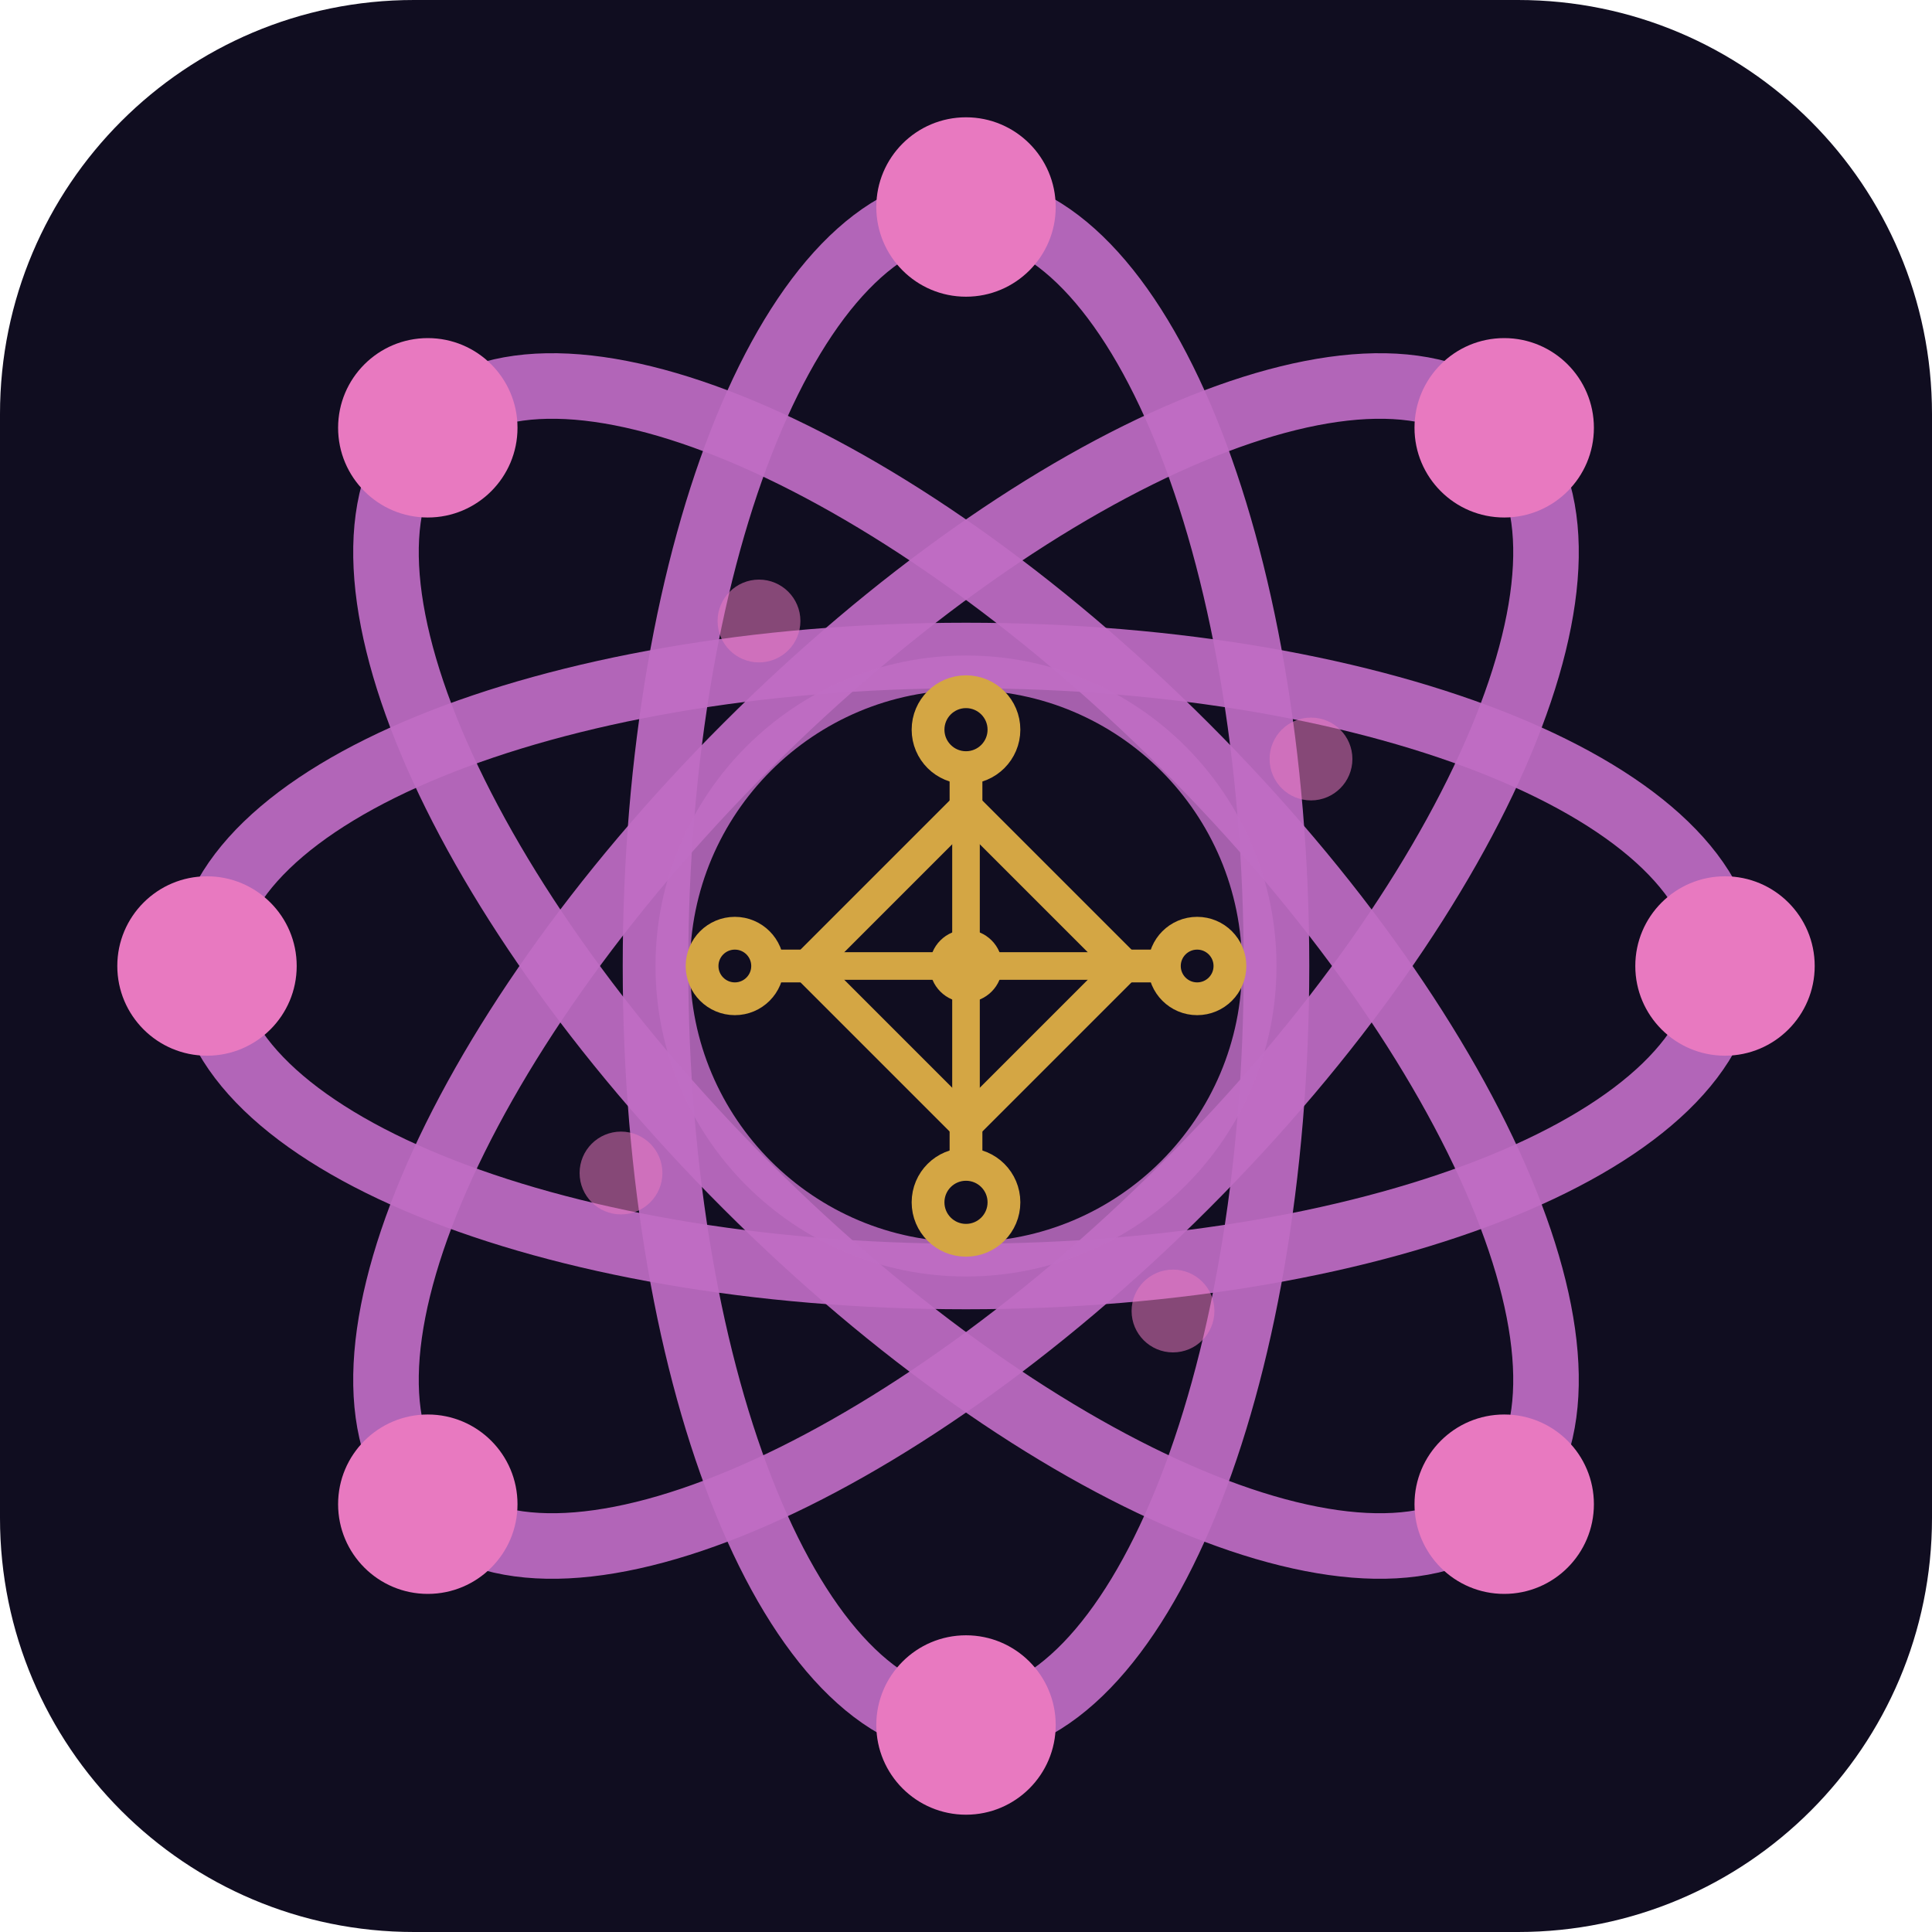
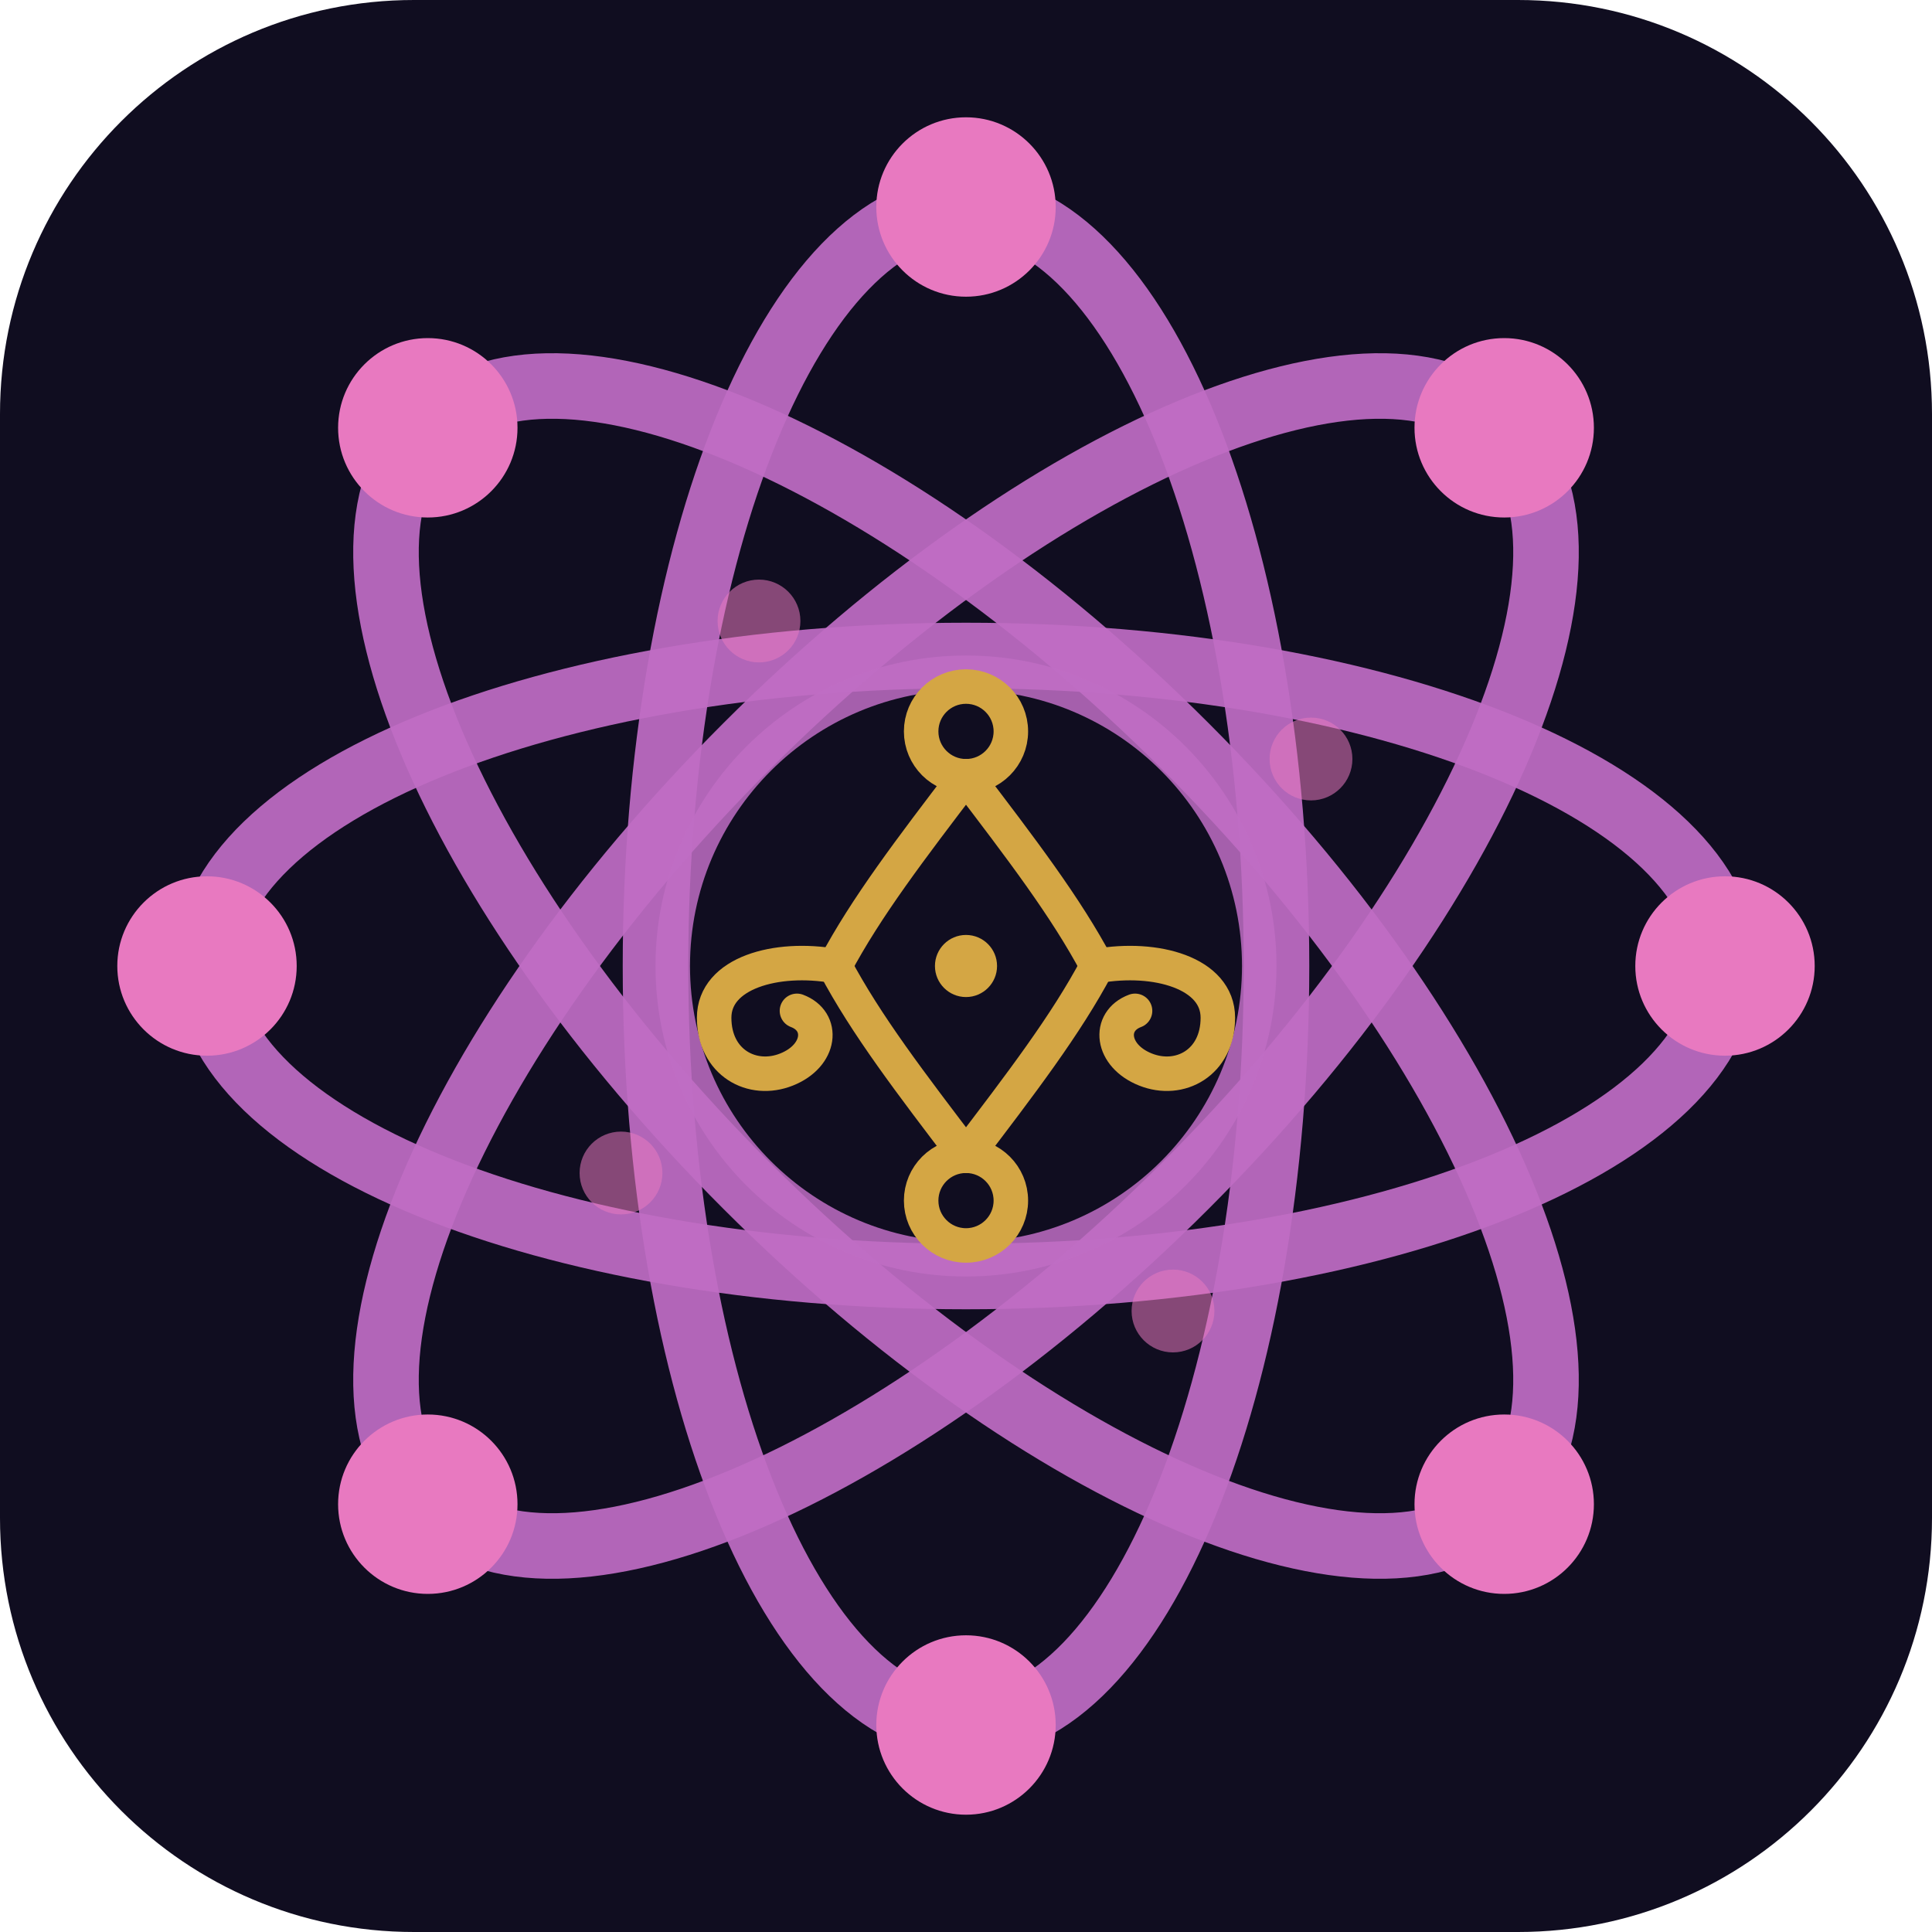
<svg xmlns="http://www.w3.org/2000/svg" width="56" height="56" viewBox="0 0 56 56">
  <rect width="56" height="56" rx="12" fill="#100d20" />
  <g transform="translate(28,28)">
    <ellipse rx="22" ry="9" fill="none" stroke="#c06dc4" stroke-width="1.9" opacity="0.92" />
    <ellipse rx="22" ry="9" fill="none" stroke="#c06dc4" stroke-width="1.9" opacity="0.92" transform="rotate(45)" />
    <ellipse rx="22" ry="9" fill="none" stroke="#c06dc4" stroke-width="1.9" opacity="0.92" transform="rotate(90)" />
    <ellipse rx="22" ry="9" fill="none" stroke="#c06dc4" stroke-width="1.9" opacity="0.92" transform="rotate(135)" />
    <circle cx="22" cy="0" r="2.6" fill="#e879c0" />
    <circle cx="-22" cy="0" r="2.6" fill="#e879c0" />
    <circle cx="0" cy="22" r="2.6" fill="#e879c0" />
    <circle cx="0" cy="-22" r="2.6" fill="#e879c0" />
    <circle cx="15.6" cy="15.6" r="2.6" fill="#e879c0" />
    <circle cx="-15.6" cy="-15.6" r="2.6" fill="#e879c0" />
    <circle cx="15.6" cy="-15.6" r="2.6" fill="#e879c0" />
    <circle cx="-15.6" cy="15.6" r="2.6" fill="#e879c0" />
    <circle cx="10" cy="-6" r="1.2" fill="#e879c0" opacity="0.55" />
    <circle cx="-10" cy="6" r="1.2" fill="#e879c0" opacity="0.55" />
    <circle cx="6" cy="10" r="1.2" fill="#e879c0" opacity="0.55" />
    <circle cx="-6" cy="-10" r="1.2" fill="#e879c0" opacity="0.55" />
    <circle cx="0" cy="0" r="8.5" fill="#100d20" stroke="#c06dc4" stroke-width="1.0" opacity="0.85" />
-     <line x1="0" y1="-4.6" x2="4.6" y2="0" stroke="#d4a644" stroke-width="0.95" stroke-linecap="round" />
-     <line x1="4.6" y1="0" x2="0" y2="4.6" stroke="#d4a644" stroke-width="0.95" stroke-linecap="round" />
-     <line x1="0" y1="4.6" x2="-4.6" y2="0" stroke="#d4a644" stroke-width="0.95" stroke-linecap="round" />
-     <line x1="-4.6" y1="0" x2="0" y2="-4.6" stroke="#d4a644" stroke-width="0.95" stroke-linecap="round" />
-     <line x1="0" y1="-4.6" x2="0" y2="4.6" stroke="#d4a644" stroke-width="0.8" stroke-linecap="round" />
-     <line x1="-4.6" y1="0" x2="4.6" y2="0" stroke="#d4a644" stroke-width="0.8" stroke-linecap="round" />
-     <line x1="0" y1="-4.6" x2="0" y2="-5.75" stroke="#d4a644" stroke-width="0.95" />
-     <circle cx="0" cy="-6.85" r="1.1" fill="none" stroke="#d4a644" stroke-width="0.95" />
-     <line x1="0" y1="4.6" x2="0" y2="5.75" stroke="#d4a644" stroke-width="0.95" />
-     <circle cx="0" cy="6.85" r="1.1" fill="none" stroke="#d4a644" stroke-width="0.95" />
-     <line x1="4.6" y1="0" x2="5.7" y2="0" stroke="#d4a644" stroke-width="0.95" />
-     <circle cx="6.7" cy="0" r="0.95" fill="none" stroke="#d4a644" stroke-width="0.95" />
-     <line x1="-4.6" y1="0" x2="-5.7" y2="0" stroke="#d4a644" stroke-width="0.95" />
-     <circle cx="-6.7" cy="0" r="0.95" fill="none" stroke="#d4a644" stroke-width="0.95" />
-     <circle cx="0" cy="0" r="1.05" fill="#d4a644" />
+     <circle cx="0" cy="-6.8" r="1.3" fill="none" stroke="#d4a644" stroke-width="1.0" />
+     <path d="M 0,-5.5 C -1.6,-3.4 -2.9,-1.7 -3.8,0" fill="none" stroke="#d4a644" stroke-width="1.0" stroke-linecap="round" />
+     <path d="M 0,-5.5 C 1.6,-3.4 2.9,-1.7 3.8,0" fill="none" stroke="#d4a644" stroke-width="1.0" stroke-linecap="round" />
+     <path d="M -3.8,0 C -2.9,1.7 -1.6,3.4 0,5.5" fill="none" stroke="#d4a644" stroke-width="1.0" stroke-linecap="round" />
+     <path d="M 3.8,0 C 2.9,1.7 1.6,3.4 0,5.5" fill="none" stroke="#d4a644" stroke-width="1.0" stroke-linecap="round" />
+     <circle cx="0" cy="6.8" r="1.3" fill="none" stroke="#d4a644" stroke-width="1.0" />
+     <path d="M -3.8,0 C -5.5,-0.3 -7.3,0.2 -7.3,1.5 C -7.3,2.8 -6.2,3.4 -5.2,3.0 C -4.2,2.6 -4.1,1.6 -4.9,1.3" fill="none" stroke="#d4a644" stroke-width="1.0" stroke-linecap="round" />
+     <path d="M 3.8,0 C 5.5,-0.3 7.3,0.2 7.3,1.5 C 7.3,2.8 6.2,3.4 5.2,3.0 C 4.2,2.6 4.1,1.6 4.9,1.3" fill="none" stroke="#d4a644" stroke-width="1.0" stroke-linecap="round" />
+     <circle cx="0" cy="0" r="0.9" fill="#d4a644" />
  </g>
</svg>
